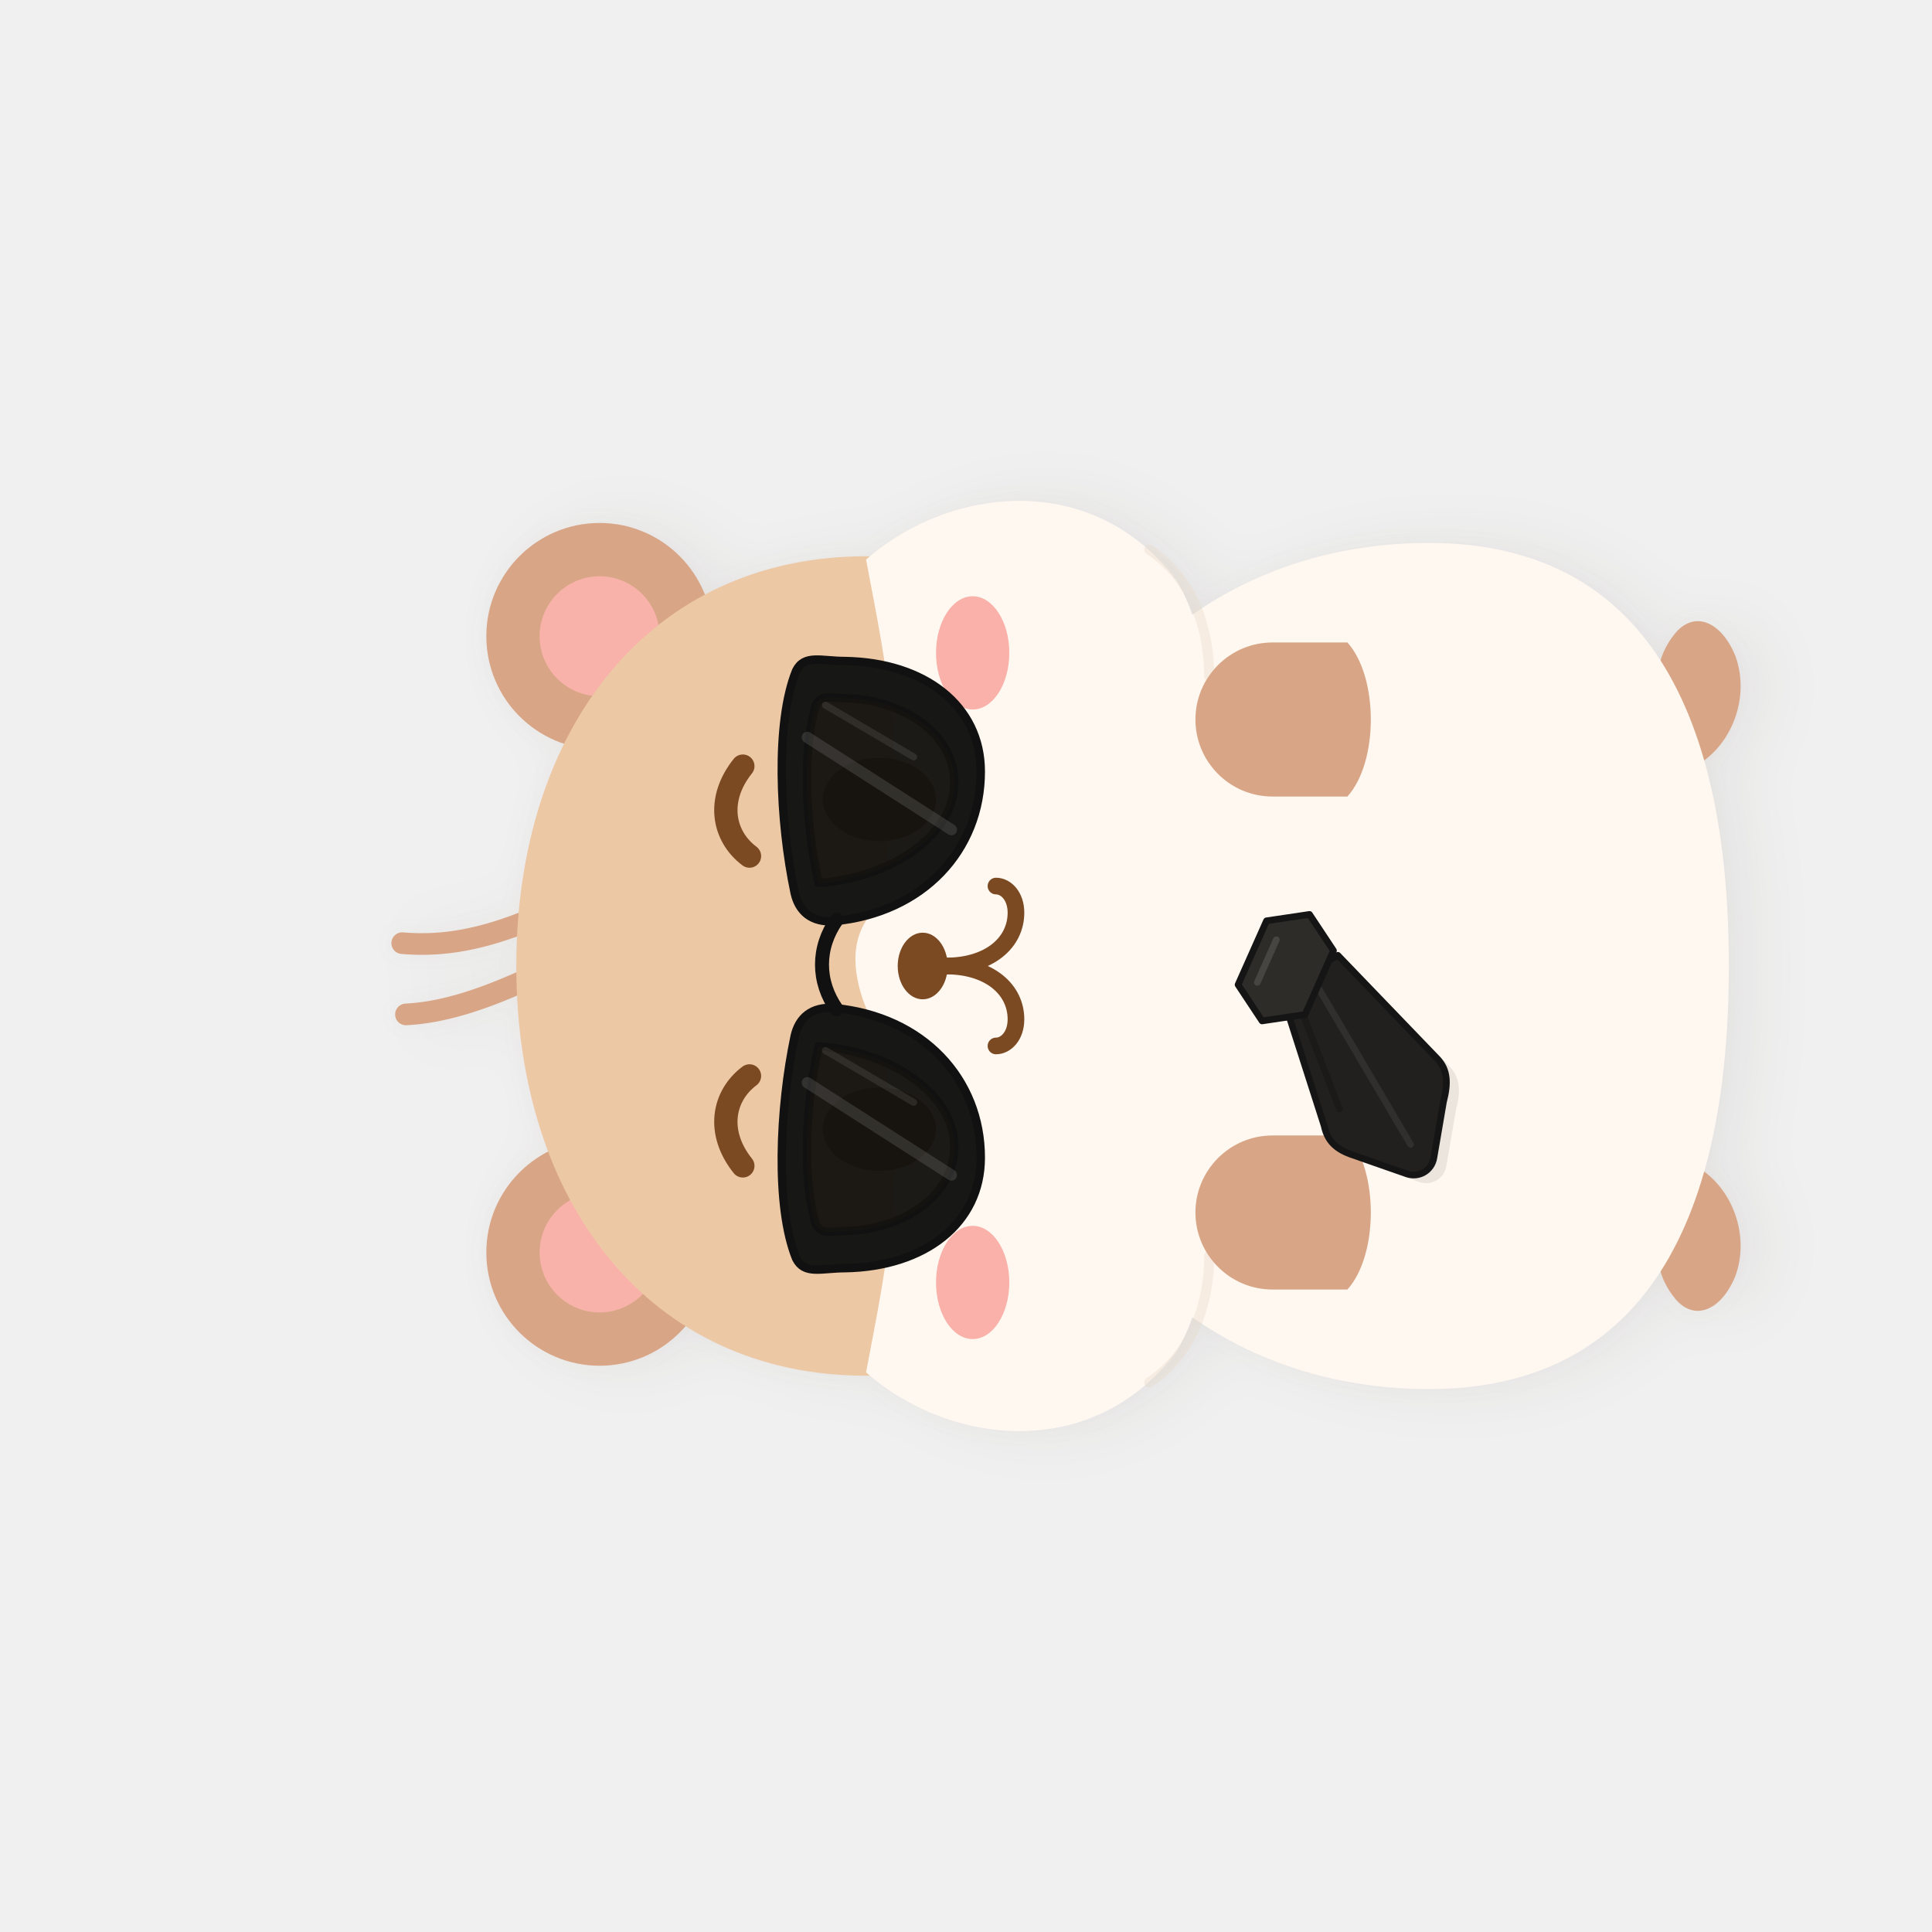
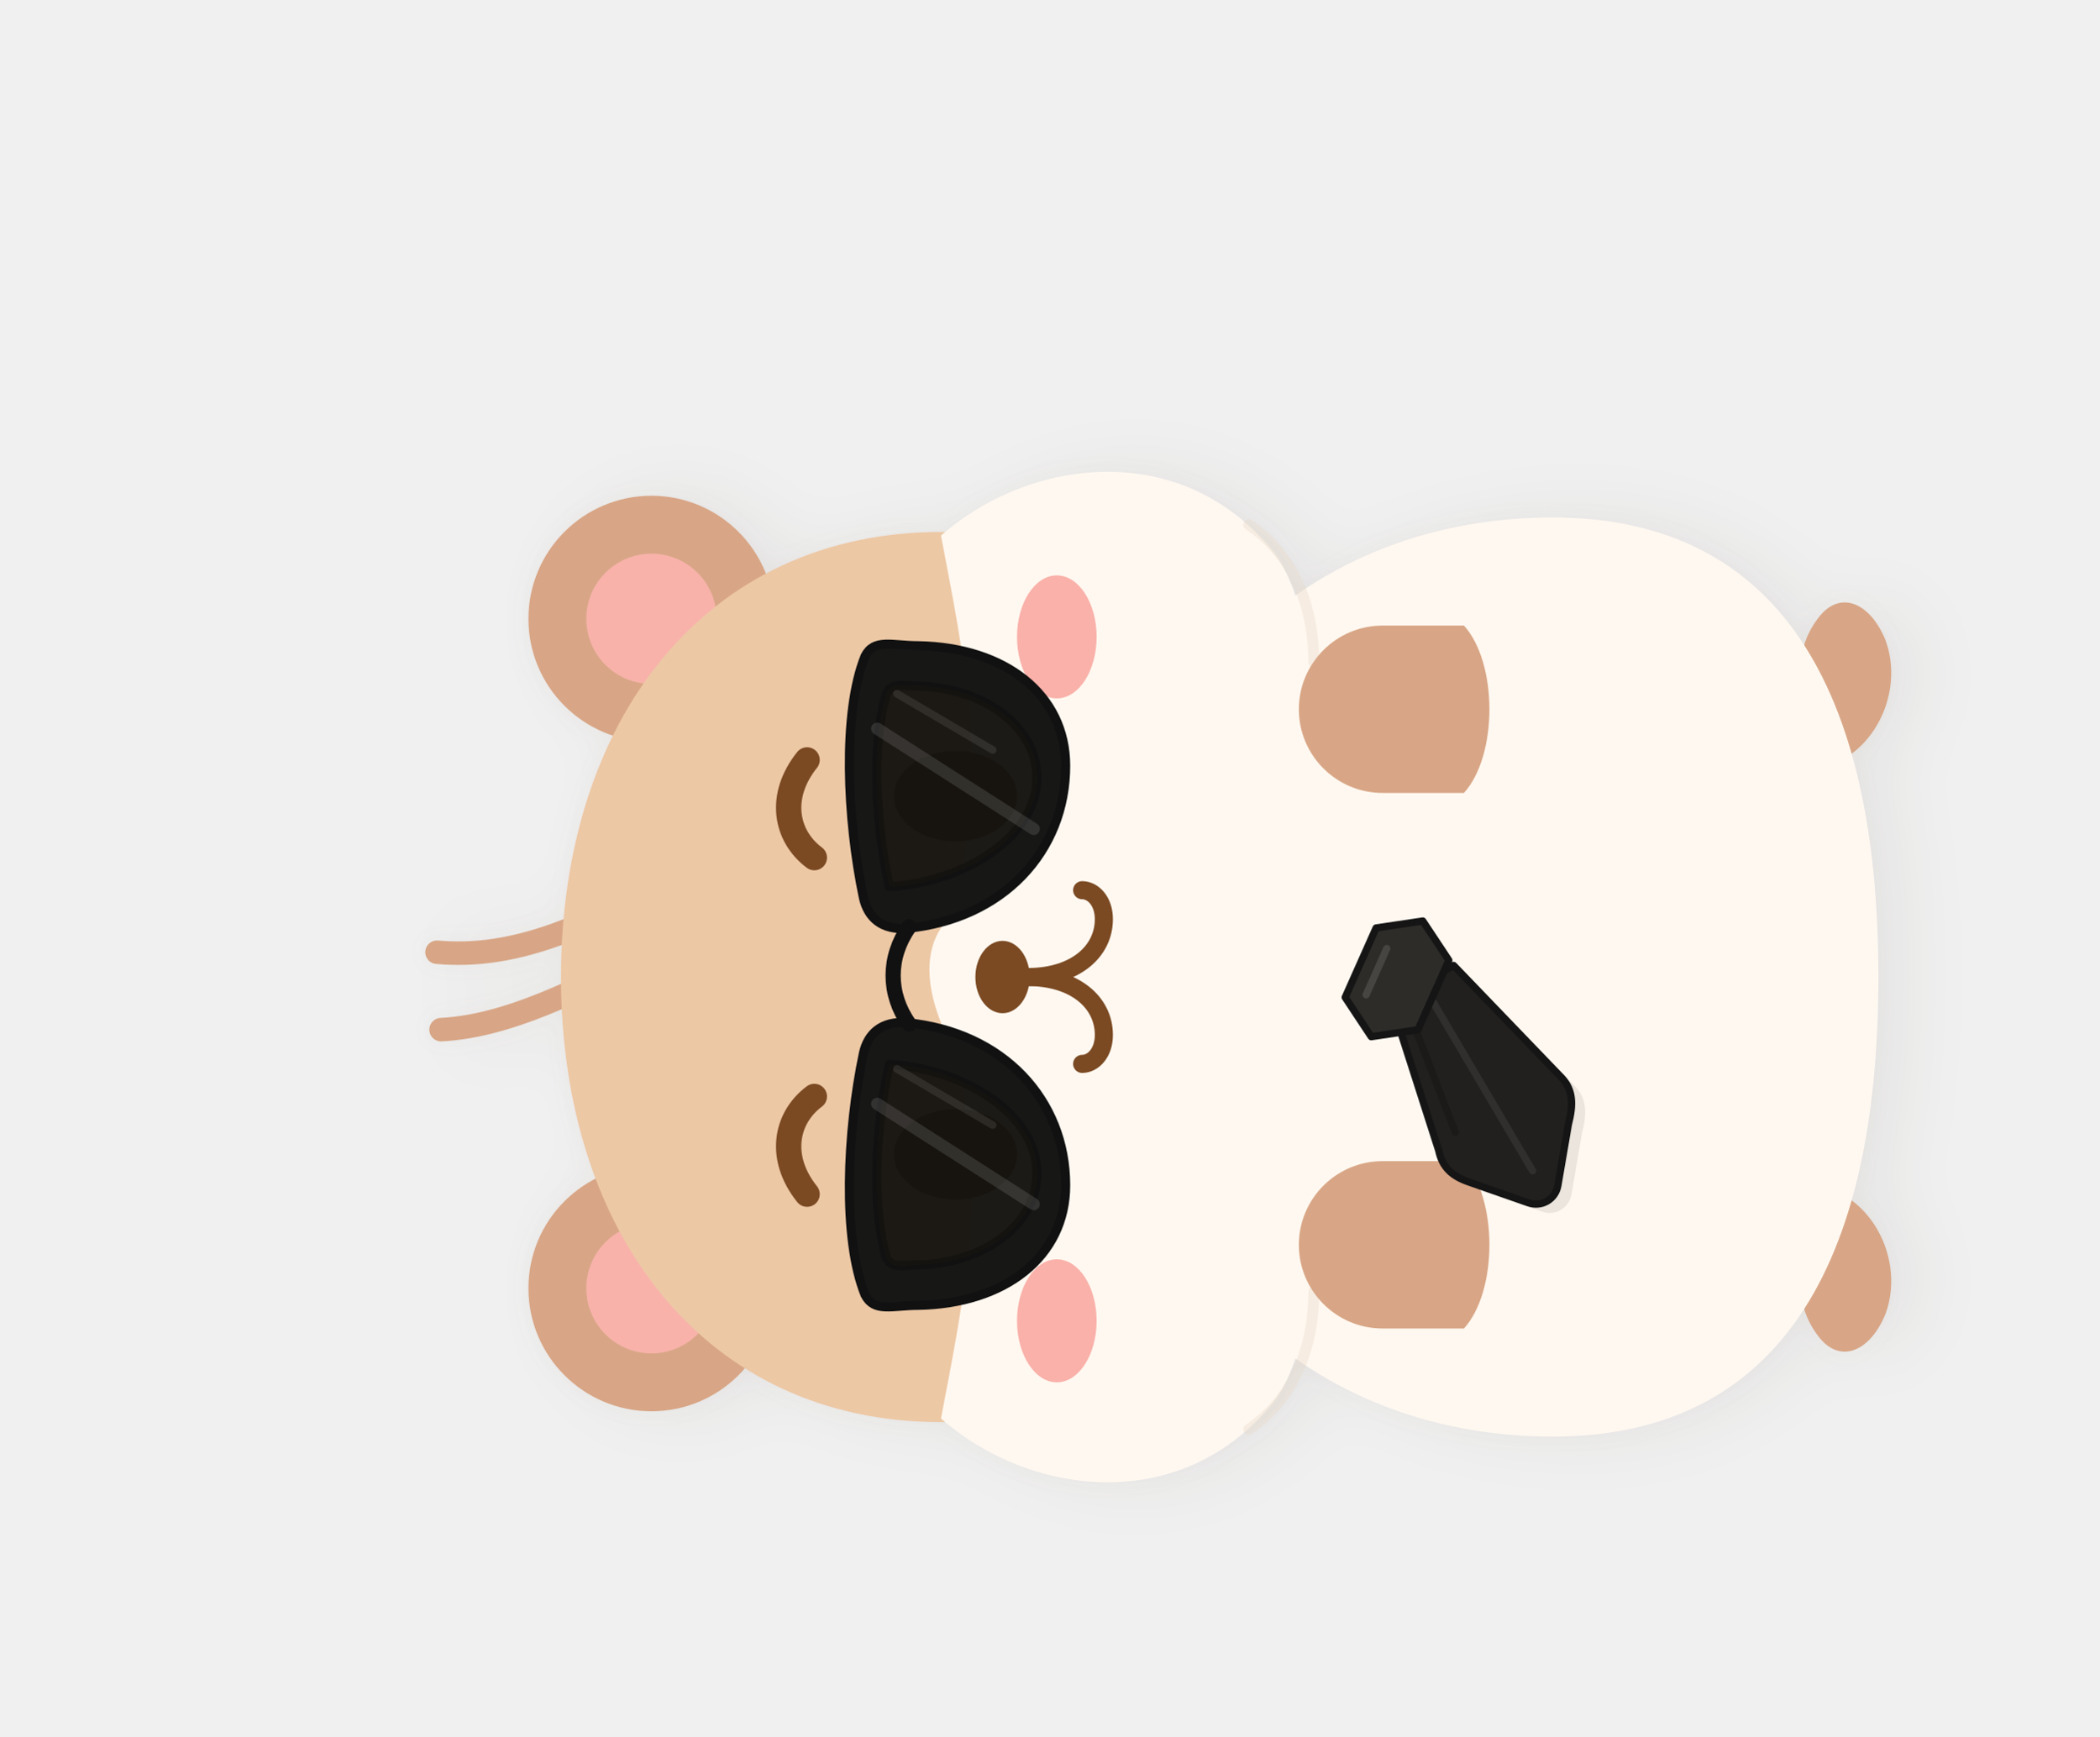
- <svg xmlns="http://www.w3.org/2000/svg" id="mini-stage" width="500" height="500" viewBox="-150 -60 580 580" role="img" aria-labelledby="title desc" style="pointer-events:none">
+ <svg xmlns="http://www.w3.org/2000/svg" id="mini-stage" width="580" height="480" viewBox="-150 -40 580 480" role="img" aria-labelledby="title desc" style="pointer-events:none">
  <style>
  .duration-probe { opacity: 0; animation: mini-enter-sleep-duration-probe 1.1s linear 1 both; }
  @keyframes mini-enter-sleep-duration-probe { from { opacity: 0; } to { opacity: 0; } }
  </style>
  <defs>
    <filter id="soft-lift" x="-8%" y="-8%" width="116%" height="116%" color-interpolation-filters="sRGB">
      <feGaussianBlur in="SourceAlpha" stdDeviation="2.8" result="soft-edge" />
      <feFlood flood-color="#8b735e" flood-opacity=".045" result="halo-color" />
      <feComposite in="halo-color" in2="soft-edge" operator="in" result="halo" />
      <feOffset in="SourceAlpha" dx="0" dy="8" result="shadow-offset" />
      <feGaussianBlur in="shadow-offset" stdDeviation="9" result="shadow-blur" />
      <feFlood flood-color="#3a2d23" flood-opacity=".055" result="shadow-color" />
      <feComposite in="shadow-color" in2="shadow-blur" operator="in" result="ambient-shadow" />
      <feMerge>
        <feMergeNode in="ambient-shadow" />
        <feMergeNode in="halo" />
        <feMergeNode in="SourceGraphic" />
      </feMerge>
    </filter>
    <clipPath id="mini-paw-clip-right" clipPathUnits="userSpaceOnUse">
      <rect x="340" y="236" width="78" height="64" />
    </clipPath>
    <clipPath id="mini-paw-clip-left" clipPathUnits="userSpaceOnUse">
      <rect x="-44" y="236" width="78" height="64" />
    </clipPath>
  </defs>
  <rect class="duration-probe" x="0" y="0" width="1" height="1" fill="none" pointer-events="none" />
  <g id="mini-rotate" style="transform-origin:0 0" transform="rotate(-90 187 230)">
    <g id="enter-slide" style="transform-origin:0 0">
      <g id="hamster-flat-master-v11" style="transform-origin:0 0" filter="url(#soft-lift)" fill-rule="evenodd" clip-rule="evenodd">
        <g id="tail" data-part="tail">
          <circle id="tail-fill" cx="187" cy="356" r="22" fill="#d8a686" />
        </g>
        <g id="feet-layer" data-layer="behind-body">
          <g id="left-foot" data-part="left-foot">
            <path id="left-foot-fill" d="M109 392 C101 389 93 391 87 396 C80 402 84 410 94 414 C105 418 118 414 125 405 C131 397 123 394 109 392 Z" fill="#d8a686" />
          </g>
          <g id="right-foot" data-part="right-foot">
            <path id="right-foot-fill" d="M265 392 C273 389 281 391 287 396 C294 402 290 410 280 414 C269 418 256 414 249 405 C243 397 251 394 265 392 Z" fill="#d8a686" />
          </g>
        </g>
        <g id="body-layer" data-layer="body">
          <g id="body-belly" data-part="body-belly">
            <path id="body-belly-fill" d="M187 200 C113 200 60 251 60 322 C60 380 101 412 187 412 C273 412 314 380 314 322 C314 251 261 200 187 200Z" fill="#fff8f0" />
          </g>
        </g>
        <g id="enter-head-roll">
          <g id="ears-layer" data-layer="ears">
            <g id="left-ear" data-part="left-ear">
              <circle id="left-ear-outer" cx="101" cy="73" r="34" fill="#d8a686" />
              <circle id="left-ear-inner" cx="101" cy="73" r="18" fill="#f8b2aa" />
            </g>
            <g id="right-ear" data-part="right-ear">
              <circle id="right-ear-outer" cx="286" cy="73" r="34" fill="#d8a686" />
              <circle id="right-ear-inner" cx="286" cy="73" r="18" fill="#f8b2aa" />
            </g>
          </g>
          <g id="head-tufts" data-part="head-tufts">
            <path id="left-tuft" d="M182 49 C184 35 187 24 192 15" fill="none" stroke="#d8a686" stroke-width="6.5" stroke-linecap="round" transform="rotate(-32 182 49)" />
            <path id="right-tuft" d="M200 50 C203 34 208 24 214 16" fill="none" stroke="#d8a686" stroke-width="6.5" stroke-linecap="round" transform="rotate(-32 200 50)" />
          </g>
          <g id="head-layer" data-layer="head">
            <g id="head-cap" data-part="head-cap">
              <path id="head-cap-fill" d="M64 153 C64 88 116 48 187 48 C258 48 310 88 310 153 C310 214 257 253 187 253 C117 253 64 214 64 153Z" fill="#edc8a5" />
            </g>
            <g id="cheek-muzzle" data-part="cheek-muzzle">
              <path id="cheek-muzzle-fill" d="M65 153 C97 159 136 168 172 154 C181 150 193 147 202 154 C238 168 277 159 309 153 C331 178 336 221 303 246 C270 268 104 268 71 246 C38 221 43 178 65 153Z" fill="#fff8f0" />
            </g>
            <g id="cheek-creases" data-part="cheek-creases" opacity=".35">
              <path id="left-cheek-crease" d="M62 238 C70 250 84 256 100 256" fill="none" stroke="#e6d7c6" stroke-width="3" stroke-linecap="round" />
              <path id="right-cheek-crease" d="M312 238 C304 250 290 256 274 256" fill="none" stroke="#e6d7c6" stroke-width="3" stroke-linecap="round" />
            </g>
          </g>
          <g id="face-layer" data-layer="face">
            <g id="brows-awake" data-part="brows-awake">
              <path id="left-brow" d="M127 116 C137 108 148 110 154 118" fill="none" stroke="#7b4a23" stroke-width="7" stroke-linecap="round" />
              <path id="right-brow" d="M247 116 C237 108 226 110 220 118" fill="none" stroke="#7b4a23" stroke-width="7" stroke-linecap="round" />
            </g>
            <g id="brows-asleep" data-part="brows-asleep" opacity="0">
              <path id="left-brow-sleep" d="M 127.1 116 C 135.02 106 147.98 106 155.9 116" fill="none" stroke="#7b4a23" stroke-width="7" stroke-linecap="round" />
              <path id="right-brow-sleep" d="M 247.9 116 C 239.98 106 227.02 106 219.1 116" fill="none" stroke="#7b4a23" stroke-width="7" stroke-linecap="round" />
            </g>
            <g id="eyes" data-part="eyes">
              <ellipse id="left-eye" cx="138" cy="157" rx="12.5" ry="17" fill="#5a300f" opacity="1" />
              <ellipse id="right-eye" cx="237" cy="157" rx="12.5" ry="17" fill="#5a300f" opacity="1" />
              <path id="sleep-left-eye-arc" data-part="left-sleep-eye-arc" d="M 125.85 158.5 C 132.53 164.5 143.47 164.5 150.15 158.5" fill="none" stroke="#5a300f" stroke-width="4.6" stroke-linecap="round" opacity="0" />
              <path id="sleep-right-eye-arc" data-part="right-sleep-eye-arc" d="M 224.85 158.5 C 231.53 164.5 242.47 164.5 249.15 158.5" fill="none" stroke="#5a300f" stroke-width="4.6" stroke-linecap="round" opacity="0" />
            </g>
            <g id="blushes" data-part="blushes">
              <ellipse id="left-blush" cx="92" cy="185" rx="17" ry="11" fill="#f8aaa2" opacity=".9" />
              <ellipse id="right-blush" cx="281" cy="185" rx="17" ry="11" fill="#f8aaa2" opacity=".9" />
            </g>
            <g id="enter-glasses-lag">
              <g id="sunglasses" data-part="sunglasses">
                <g id="left-sunglass" data-part="left-sunglass">
                  <path id="left-sunglass-frame" d="M99.22 132 C114.76 125.7 144.16 126.96 166 131.58 C171.46 132.84 174.82 136.62 174.4 143.34 C171.88 170.22 152.98 187.44 129.46 187.44 C109.72 187.44 96.7 170.64 96.28 146.7 C96.28 139.56 94.18 134.52 99.22 132 Z M109.54 137.88 C123.82 133.68 145.66 134.94 162.88 138.72 C161.62 159.3 149.44 178.62 133.9 179.46 C118.78 180.3 107.86 164.76 107.44 146.7 C107.44 142.5 106.18 139.56 109.54 137.88 Z" fill="#171716" fill-rule="evenodd" stroke="#111111" stroke-width="2.52" stroke-linejoin="round" />
                  <path id="left-sunglass-lens" d="M109.54 137.88 C123.82 133.68 145.66 134.94 162.88 138.72 C161.62 159.3 149.44 178.62 133.9 179.46 C118.78 180.3 107.86 164.76 107.44 146.7 C107.44 142.5 106.18 139.56 109.54 137.88 Z" fill="#16140f" opacity=".97" />
                  <path id="left-lens-main-shine" d="M151.96 135.36 L124.24 178.62" fill="none" stroke="#ffffff" stroke-width="3.36" stroke-linecap="round" opacity=".12" />
                  <path id="left-lens-small-shine" d="M161.62 140.82 L146.08 167.28" fill="none" stroke="#ffffff" stroke-width="2.1" stroke-linecap="round" opacity=".09" />
                </g>
                <g id="right-sunglass" data-part="right-sunglass">
                  <path id="right-sunglass-frame" d="M275.62 132 C260.08 125.7 230.68 126.96 208.84 131.58 C203.38 132.84 200.02 136.62 200.44 143.34 C202.96 170.22 221.86 187.44 245.38 187.44 C265.12 187.44 278.14 170.64 278.56 146.7 C278.56 139.56 280.66 134.52 275.62 132 Z M265.3 137.88 C251.02 133.68 229.18 134.94 211.96 138.72 C213.22 159.3 225.4 178.62 240.94 179.46 C256.06 180.3 266.98 164.76 267.4 146.7 C267.4 142.5 268.66 139.56 265.3 137.88 Z" fill="#171716" fill-rule="evenodd" stroke="#111111" stroke-width="2.52" stroke-linejoin="round" />
                  <path id="right-sunglass-lens" d="M265.3 137.88 C251.02 133.68 229.18 134.94 211.96 138.72 C213.22 159.3 225.4 178.62 240.94 179.46 C256.06 180.3 266.98 164.76 267.4 146.7 C267.4 142.5 268.66 139.56 265.3 137.88 Z" fill="#16140f" opacity=".97" />
                  <path id="right-lens-main-shine" d="M255.64 135.36 L227.92 178.62" fill="none" stroke="#ffffff" stroke-width="3.36" stroke-linecap="round" opacity=".12" />
                  <path id="right-lens-small-shine" d="M265.3 140.82 L249.76 167.28" fill="none" stroke="#ffffff" stroke-width="2.1" stroke-linecap="round" opacity=".09" />
                </g>
                <path id="sunglasses-bridge" d="M173.98 144.18 C182.38 138.3 192.46 138.3 200.86 144.18" fill="none" stroke="#111111" stroke-width="4.2" stroke-linecap="round" />
              </g>
            </g>
            <g id="nose-mouth" data-part="nose-mouth">
              <ellipse id="nose-fill" cx="187" cy="170" rx="10" ry="7.5" fill="#7b4a23" />
              <path id="mouth-left" d="M187 177 C187 190 180 198 171 198 C166 198 163 195 163 192" fill="none" stroke="#7b4a23" stroke-width="5" stroke-linecap="round" />
              <path id="mouth-right" d="M187 177 C187 190 194 198 203 198 C208 198 211 195 211 192" fill="none" stroke="#7b4a23" stroke-width="5" stroke-linecap="round" />
            </g>
          </g>
        </g>
        <g id="enter-hands-reach">
          <g id="hands-layer" data-layer="hands-above-face">
            <g id="left-hand" data-part="left-hand" clip-path="url(#mini-paw-clip-left)" transform="translate(122.5 7) rotate(90 -9.5 268) translate(-9.5 268) scale(1.25) translate(9.5 -268)">
              <path id="left-hand-base" d="M118 249.5 L-9.5 249.5 C-19.7 249.5 -28 257.8 -28 268 C-28 278.2 -19.7 286.5 -9.5 286.5 L118 286.5 C123 279.1 123 256.9 118 249.5 Z" fill="#fff8f0" />
              <path id="left-paw-tip" d="M8.5 249.5 L-9.5 249.5 C-19.7 249.5 -28 257.8 -28 268 C-28 278.2 -19.7 286.5 -9.5 286.5 L8.5 286.5 C16 278.2 16 257.8 8.5 249.5 Z" fill="#d8a686" />
            </g>
            <g id="right-hand" data-part="right-hand" clip-path="url(#mini-paw-clip-right)" transform="translate(-122.5 7) rotate(270 383.5 268) translate(383.5 268) scale(1.25) translate(-383.5 -268)">
              <path id="right-hand-base" d="M256 249.5 L383.5 249.5 C393.7 249.5 402 257.8 402 268 C402 278.2 393.7 286.5 383.5 286.5 L256 286.5 C251 279.1 251 256.9 256 249.5 Z" fill="#fff8f0" />
              <path id="right-paw-tip" d="M365.5 249.5 L383.5 249.5 C393.7 249.5 402 257.8 402 268 C402 278.2 393.7 286.5 383.5 286.5 L365.5 286.5 C358 278.2 358 257.8 365.5 249.5 Z" fill="#d8a686" />
            </g>
          </g>
        </g>
        <g id="enter-tie-lag">
          <g id="tie" data-part="tie" transform="translate(153 260)">
            <g id="tie-blade-sway">
              <path id="tie-shadow" d="M24 27 L44 27 L54 68 C55 72.5 53 76 49 80 L38 93 C35.5 96 31 96 28.5 93 L17.5 80 C14 76 13 72.5 14.5 68 Z" fill="#000000" opacity=".08" transform="translate(7 6.5) rotate(59.5 33.5 14) translate(2 2)" />
              <path id="tie-blade" d="M24 24 L44 24 L54 66 C55 70.5 53 74 49 78 L38 91 C35.5 94 31 94 28.5 91 L17.5 78 C14 74 13 70.5 14.5 66 Z" fill="#21201e" stroke="#151515" stroke-width="2" stroke-linejoin="round" transform="translate(7 6.5) rotate(59.5 33.5 14)" />
              <path id="tie-center-fold" d="M34 28 L34 84" fill="none" stroke="#ffffff" stroke-width="2" stroke-linecap="round" opacity=".07" transform="translate(7 6.5) rotate(59.5 33.5 14)" />
              <path id="tie-left-fold" d="M27 28 L21 64" fill="none" stroke="#000000" stroke-width="2" stroke-linecap="round" opacity=".18" transform="translate(7 6.5) rotate(59.5 33.5 14)" />
            </g>
            <path id="tie-knot" d="M23 3 L44 3 L51 14 L44 25 L23 25 L16 14 Z" fill="#2d2c29" stroke="#151515" stroke-width="2" stroke-linejoin="round" transform="translate(0 5) rotate(24 33.5 14)" />
            <path id="tie-knot-highlight" d="M26 8 L40 8" fill="none" stroke="#ffffff" stroke-width="2" stroke-linecap="round" opacity=".12" transform="translate(0 5) rotate(24 33.5 14)" />
          </g>
        </g>
      </g>
    </g>
  </g>
</svg>
